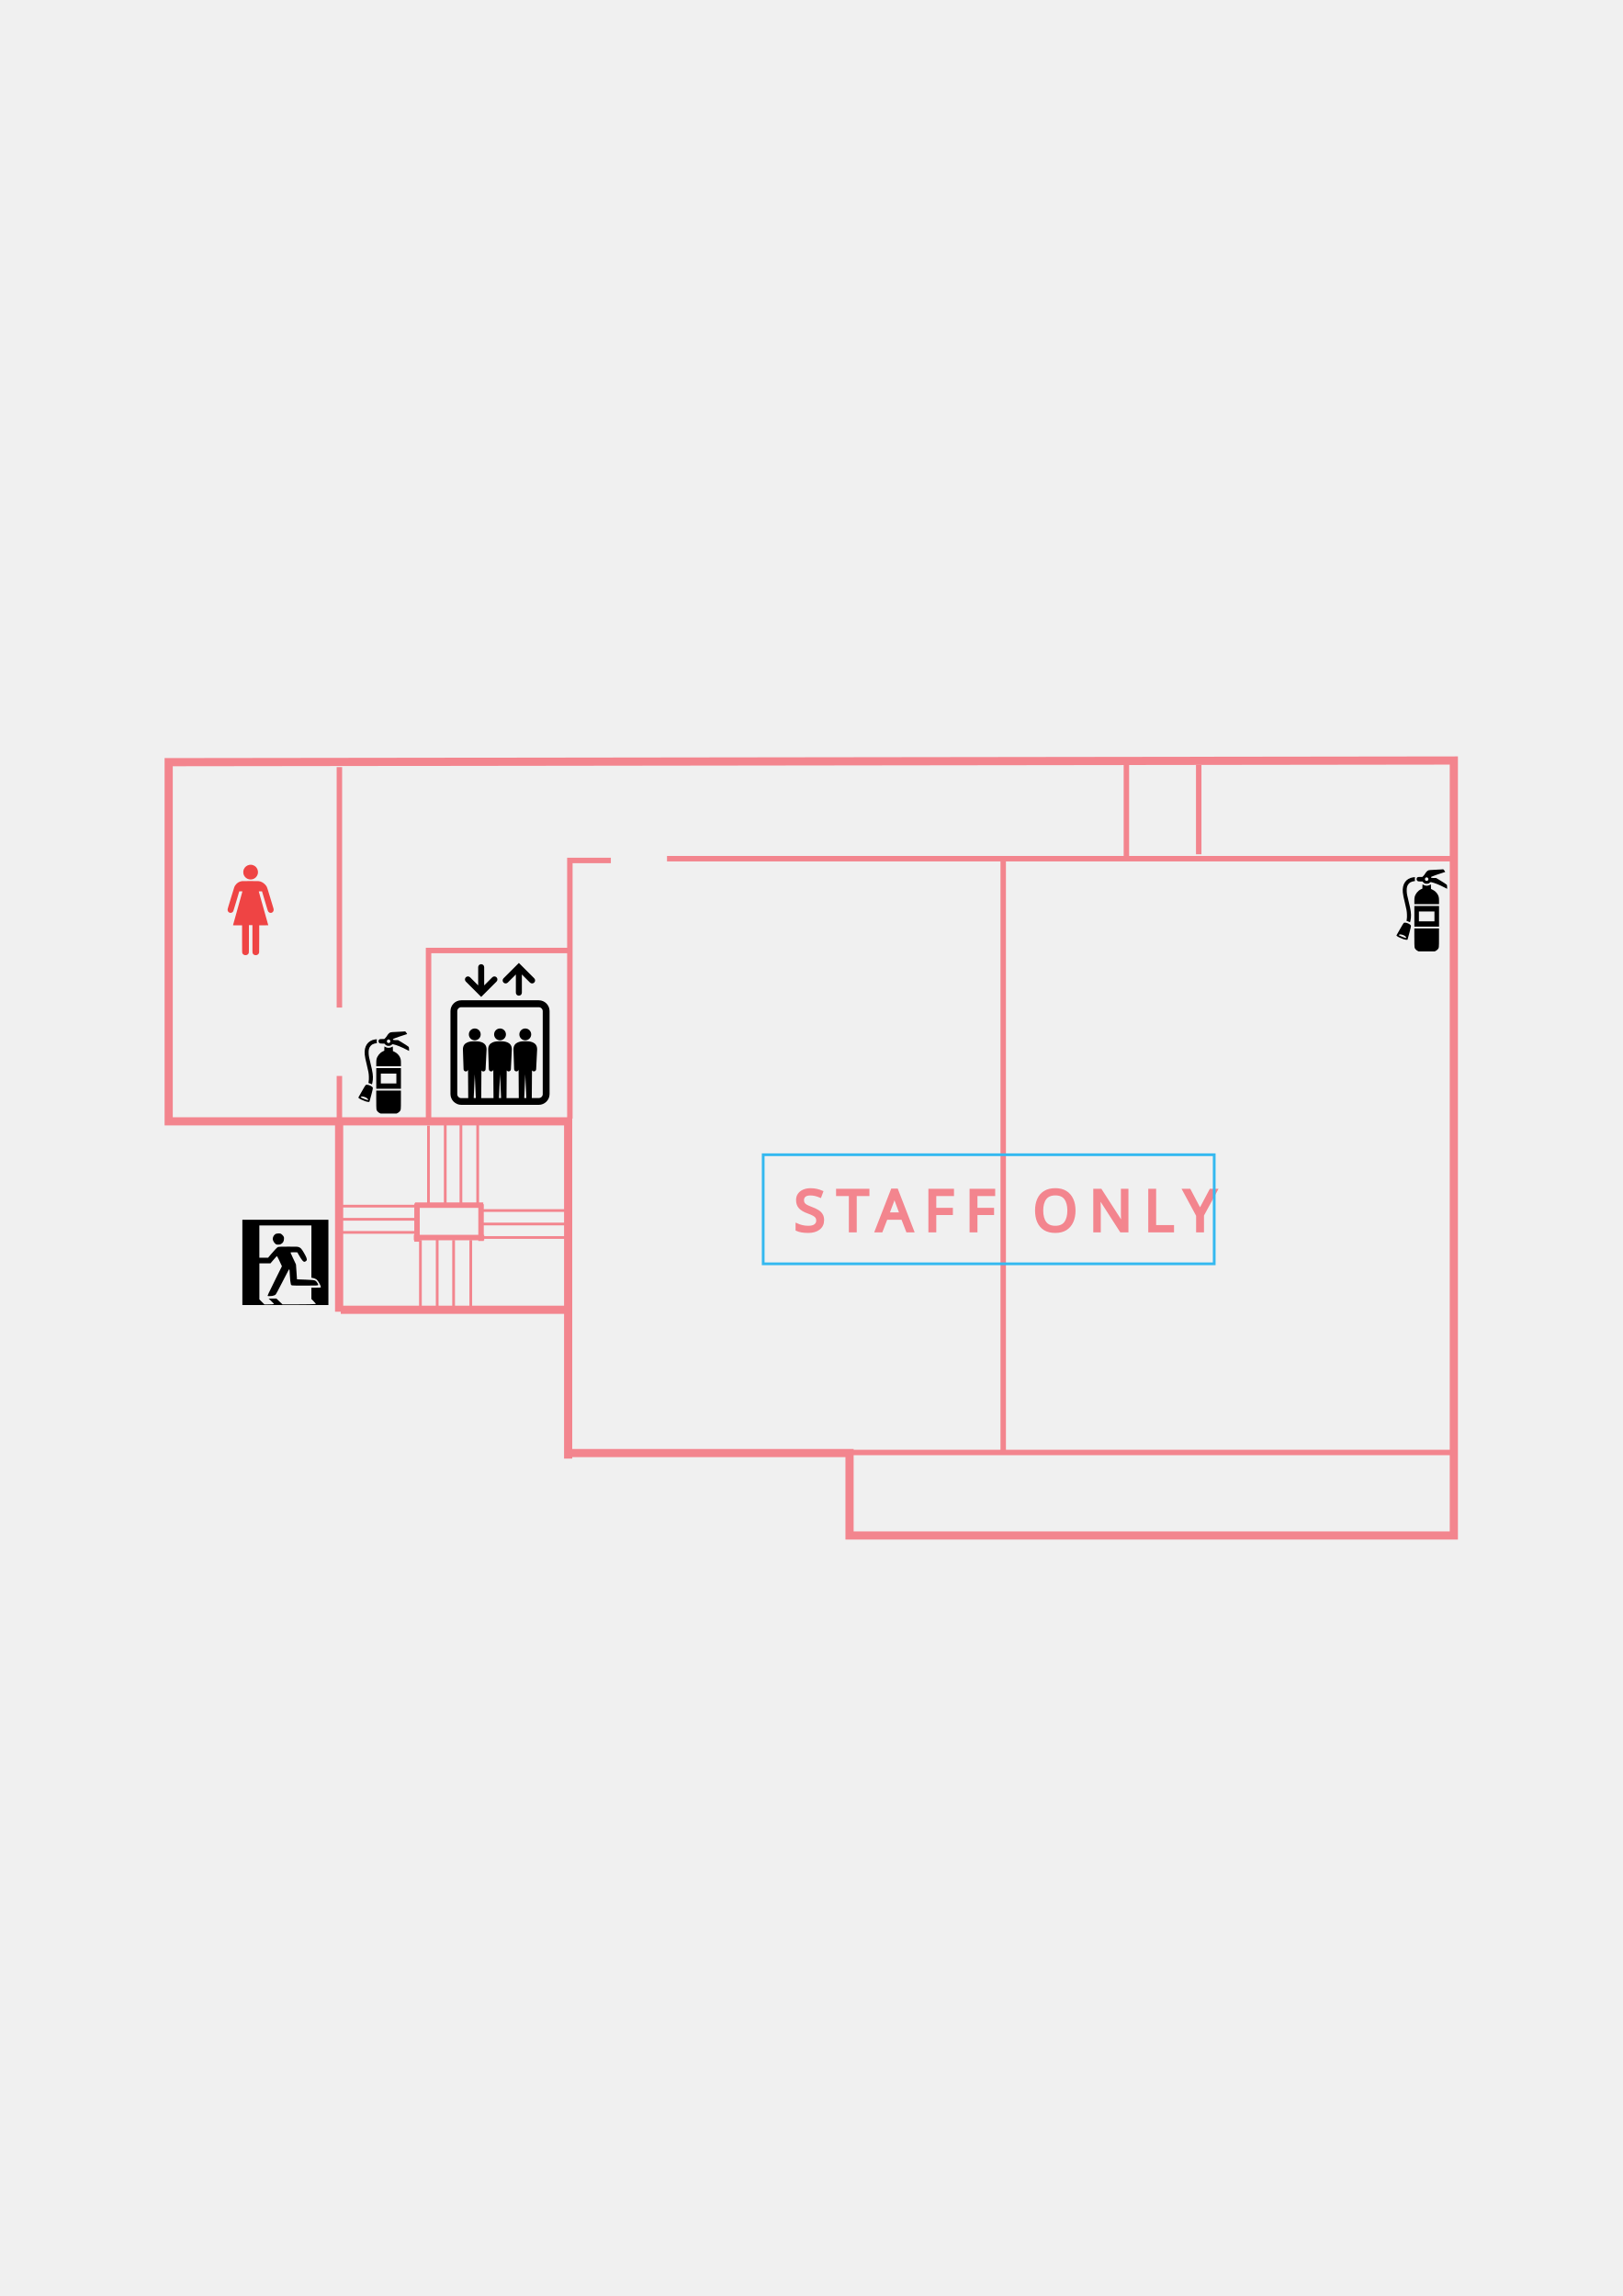
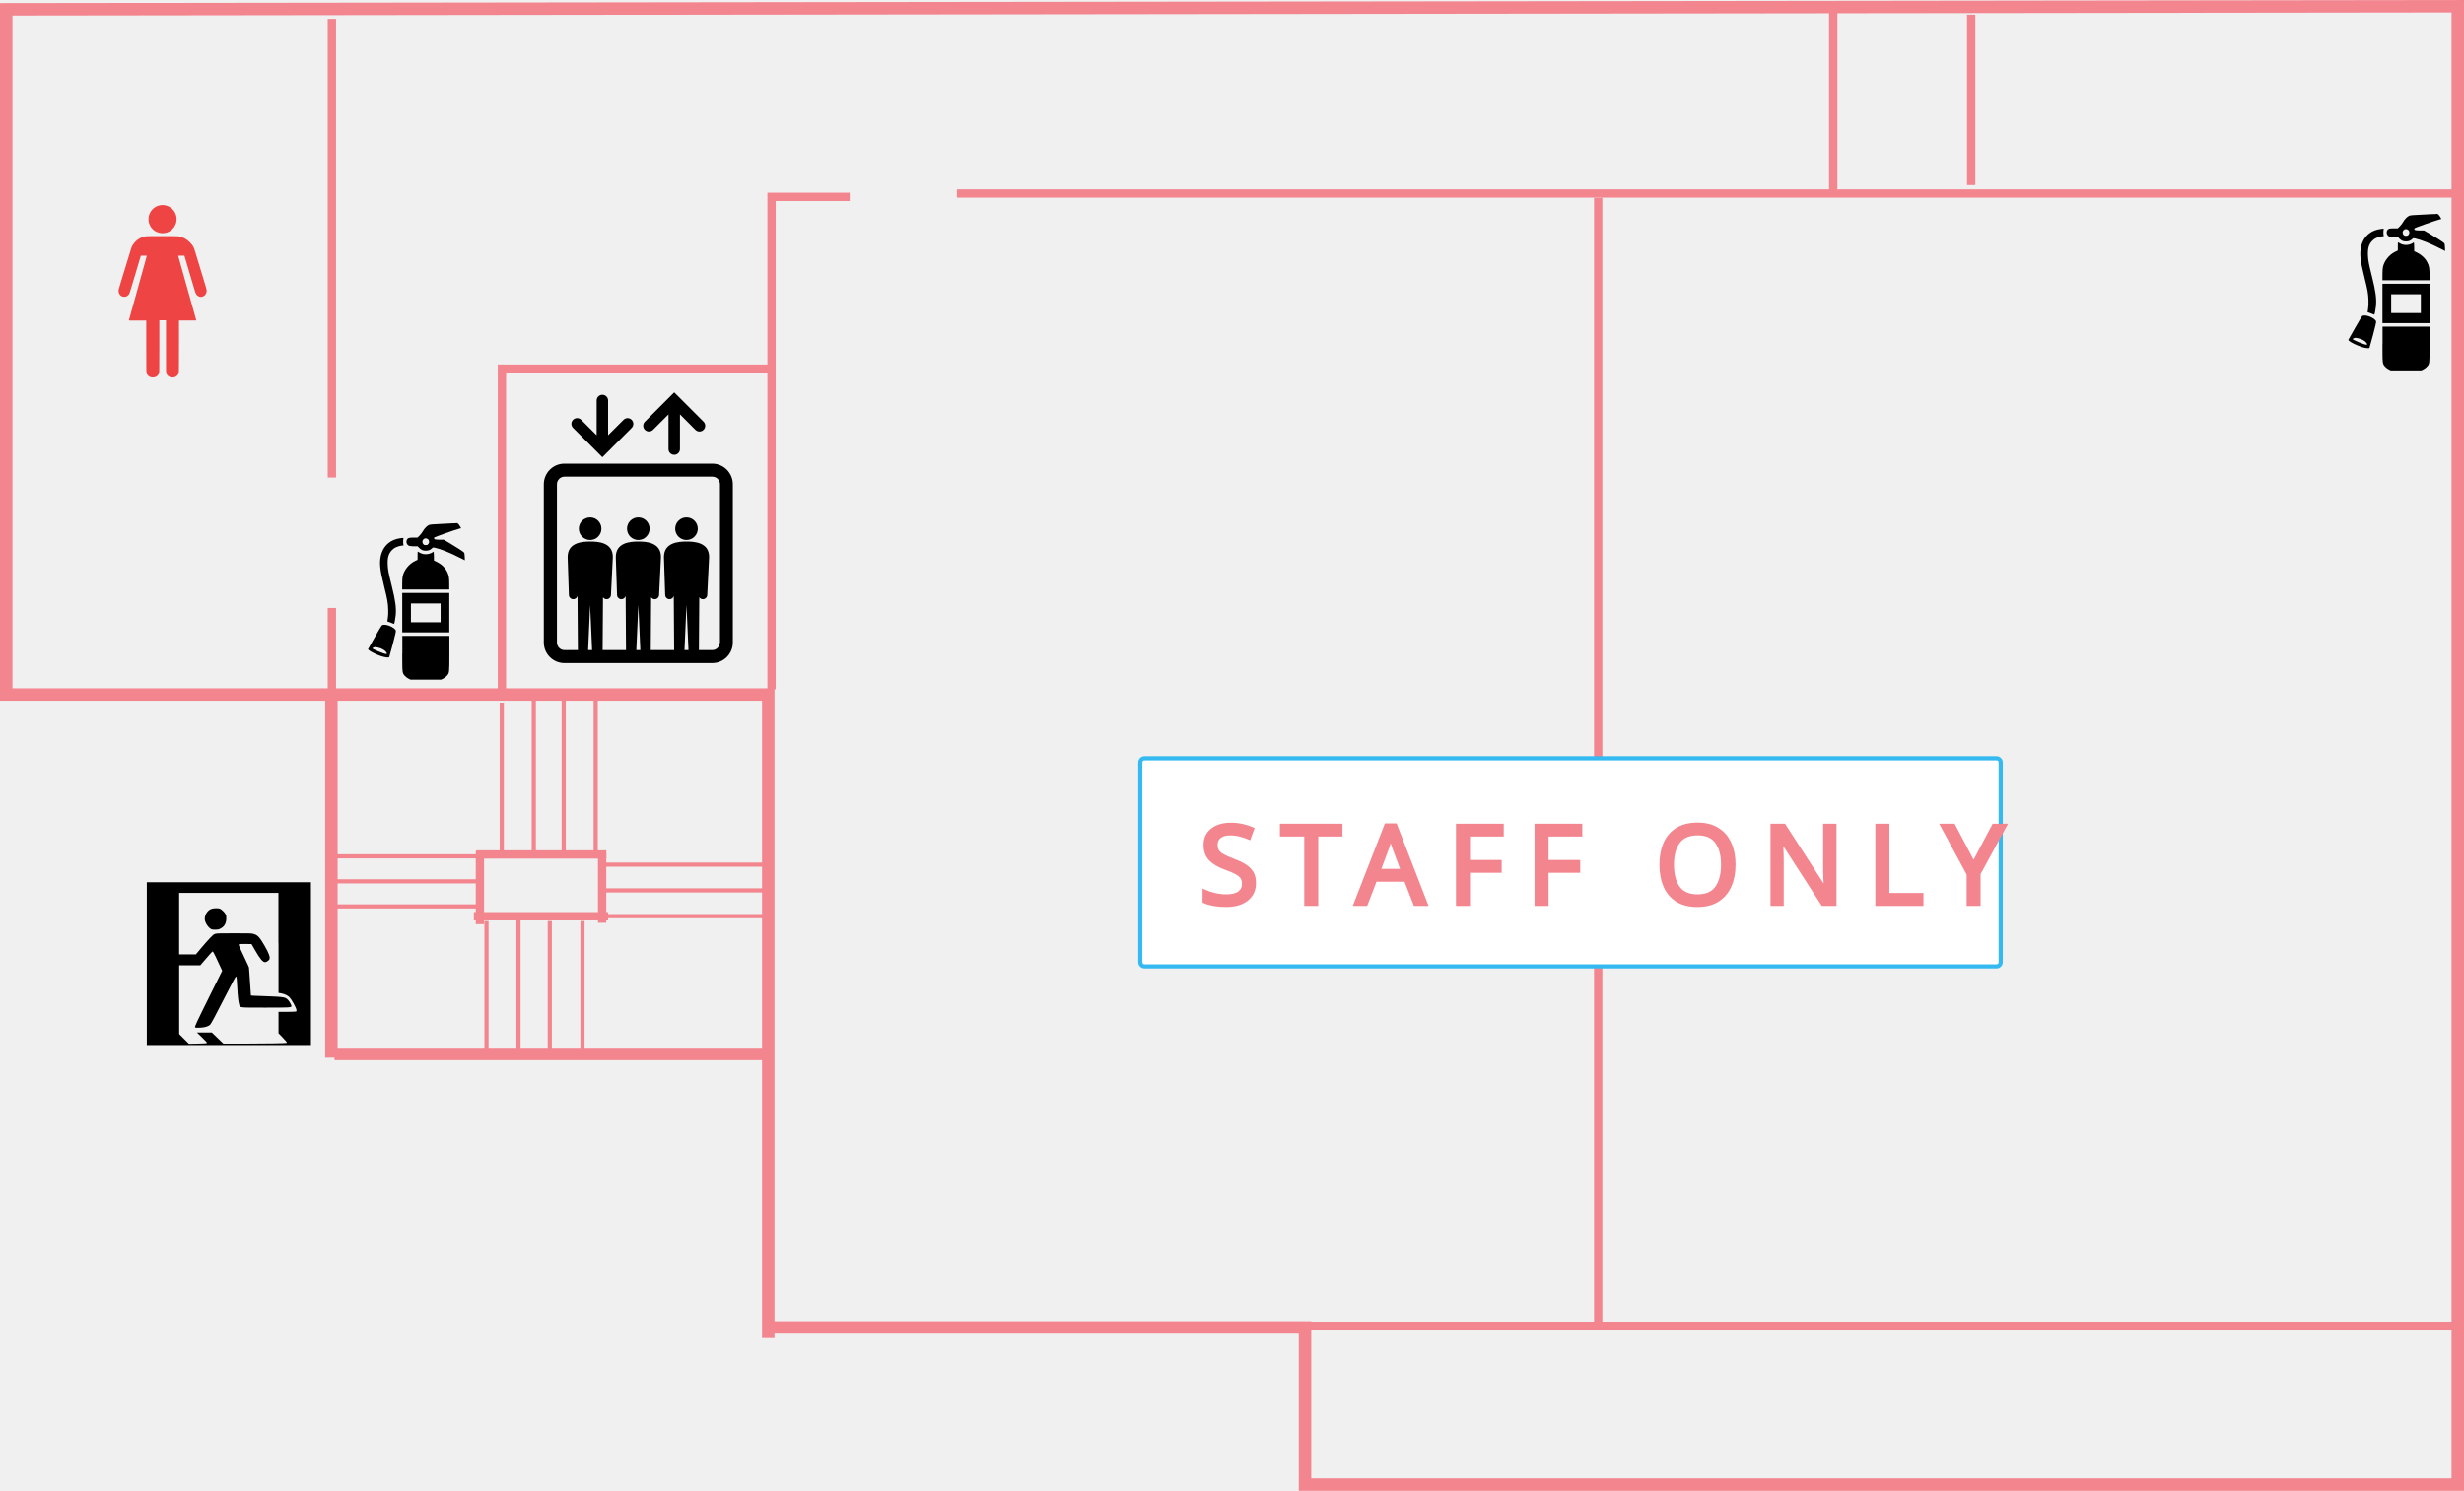
- <svg xmlns="http://www.w3.org/2000/svg" id="_トレース" data-name="トレース" viewBox="0 0 595 842">
+ <svg xmlns="http://www.w3.org/2000/svg" id="_レイヤー_1" data-name="レイヤー 1" viewBox="0 0 593.2 358.96">
  <defs>
    <style>
      .cls-1 {
-         fill: #f3858e;
-         font-family: BIZ-UDGothic, 'BIZ UDGothic';
-         font-size: 21px;
-         letter-spacing: .2em;
+         fill: #fff;
+         stroke: #34b9f0;
      }

      .cls-1, .cls-2, .cls-3, .cls-4, .cls-5 {
        stroke-miterlimit: 10;
      }

-       .cls-1, .cls-3, .cls-4, .cls-5 {
-         stroke: #f3858e;
-       }
- 
-       .cls-2 {
-         stroke: #34b9f0;
-       }
- 
-       .cls-2, .cls-3, .cls-4, .cls-5 {
-         fill: none;
-       }
- 
      .cls-6 {
        fill: #ef4444;
      }

-       .cls-4 {
+       .cls-2, .cls-3, .cls-4 {
+         fill: none;
+       }
+ 
+       .cls-2, .cls-3, .cls-4, .cls-5 {
+         stroke: #f3858e;
+       }
+ 
+       .cls-3 {
        stroke-width: 3px;
      }

+       .cls-4 {
+         stroke-width: 2px;
+       }
+ 
      .cls-5 {
-         stroke-width: 2px;
+         fill: #f3858e;
+         font-family: BIZ-UDGothic, 'BIZ UDGothic';
+         font-size: 26.3px;
+         letter-spacing: .2em;
      }
    </style>
  </defs>
  <g>
    <g>
-       <line class="cls-3" x1="157.11" y1="412.78" x2="157.11" y2="441.52" />
-       <line class="cls-3" x1="163.26" y1="411.57" x2="163.26" y2="441.65" />
-       <line class="cls-3" x1="169.01" y1="412.11" x2="169.01" y2="441.92" />
-       <line class="cls-3" x1="175.16" y1="411.97" x2="175.16" y2="442.06" />
-       <line class="cls-3" x1="176.89" y1="443.93" x2="209.12" y2="443.93" />
-       <line class="cls-3" x1="177.16" y1="448.87" x2="208.85" y2="448.87" />
-       <line class="cls-3" x1="177.03" y1="453.82" x2="208.98" y2="453.82" />
-       <line class="cls-3" x1="172.62" y1="454.76" x2="172.62" y2="480.16" />
-       <line class="cls-3" x1="166.33" y1="454.76" x2="166.33" y2="480.03" />
-       <line class="cls-3" x1="160.31" y1="454.62" x2="160.31" y2="479.49" />
-       <line class="cls-3" x1="154.16" y1="454.76" x2="154.16" y2="479.36" />
-       <line class="cls-3" x1="152.56" y1="451.95" x2="125.29" y2="451.95" />
-       <line class="cls-3" x1="125.02" y1="447.14" x2="153.5" y2="447.14" />
-       <line class="cls-3" x1="125.29" y1="442.32" x2="153.23" y2="442.32" />
+       <line class="cls-2" x1="120.8" y1="169.18" x2="120.8" y2="205.18" />
+       <line class="cls-2" x1="128.51" y1="167.67" x2="128.51" y2="205.35" />
+       <line class="cls-2" x1="135.71" y1="168.34" x2="135.71" y2="205.68" />
+       <line class="cls-2" x1="143.41" y1="168.17" x2="143.41" y2="205.85" />
+       <line class="cls-2" x1="145.59" y1="208.19" x2="185.94" y2="208.19" />
+       <line class="cls-2" x1="145.92" y1="214.39" x2="185.61" y2="214.39" />
+       <line class="cls-2" x1="145.75" y1="220.59" x2="185.77" y2="220.59" />
+       <line class="cls-2" x1="140.23" y1="221.76" x2="140.23" y2="253.57" />
+       <line class="cls-2" x1="132.36" y1="221.76" x2="132.36" y2="253.41" />
+       <line class="cls-2" x1="124.82" y1="221.59" x2="124.82" y2="252.74" />
+       <line class="cls-2" x1="117.12" y1="221.76" x2="117.12" y2="252.57" />
+       <line class="cls-2" x1="115.11" y1="218.24" x2="80.95" y2="218.24" />
+       <line class="cls-2" x1="80.62" y1="212.21" x2="116.28" y2="212.21" />
+       <line class="cls-2" x1="80.95" y1="206.19" x2="115.95" y2="206.19" />
    </g>
    <g>
-       <polyline class="cls-4" points="208.33 534.91 208.33 411.22 61.85 411.22 61.85 279.5 533.09 278.9 533.09 563.1 311.51 563.1 311.51 532.87 208.33 532.87" />
-       <line class="cls-4" x1="124.35" y1="411.82" x2="124.35" y2="481.04" />
-       <line class="cls-4" x1="124.95" y1="480.33" x2="207.85" y2="480.33" />
+       <polyline class="cls-3" points="184.96 322.15 184.96 167.23 1.5 167.23 1.5 2.25 591.7 1.5 591.7 357.46 314.18 357.46 314.18 319.59 184.96 319.59" />
+       <line class="cls-3" x1="79.78" y1="167.98" x2="79.78" y2="254.68" />
+       <line class="cls-3" x1="80.53" y1="253.78" x2="184.36" y2="253.78" />
    </g>
    <g>
-       <line class="cls-5" x1="152.91" y1="441.33" x2="152.91" y2="455.37" />
-       <line class="cls-5" x1="151.74" y1="453.84" x2="177.56" y2="453.84" />
-       <line class="cls-5" x1="176.39" y1="455.1" x2="176.39" y2="441.6" />
-       <line class="cls-5" x1="152.19" y1="441.96" x2="177.2" y2="441.96" />
-       <polyline class="cls-5" points="157.14 410.2 157.14 348.57 208.6 348.57" />
-       <polyline class="cls-5" points="208.96 410.2 208.96 315.55 223.99 315.55" />
-       <line class="cls-5" x1="413.03" y1="280.01" x2="413.03" y2="314.56" />
-       <line class="cls-5" x1="367.86" y1="315.73" x2="367.86" y2="532.93" />
-       <line class="cls-5" x1="311.99" y1="532.66" x2="533.15" y2="532.66" />
-       <line class="cls-5" x1="124.45" y1="281.32" x2="124.45" y2="369.5" />
-       <line class="cls-5" x1="124.45" y1="394.58" x2="124.45" y2="410.76" />
-       <line class="cls-5" x1="244.58" y1="314.9" x2="532.58" y2="314.9" />
-       <line class="cls-5" x1="439.55" y1="280.51" x2="439.55" y2="313.28" />
+       <line class="cls-4" x1="115.54" y1="204.95" x2="115.54" y2="222.53" />
+       <line class="cls-4" x1="114.08" y1="220.61" x2="146.42" y2="220.61" />
+       <line class="cls-4" x1="144.96" y1="222.19" x2="144.96" y2="205.29" />
+       <line class="cls-4" x1="114.64" y1="205.74" x2="145.97" y2="205.74" />
+       <polyline class="cls-4" points="120.84 165.96 120.84 88.76 185.3 88.76" />
+       <polyline class="cls-4" points="185.75 165.96 185.75 47.4 204.57 47.4" />
+       <line class="cls-4" x1="441.34" y1="2.89" x2="441.34" y2="46.17" />
+       <line class="cls-4" x1="384.76" y1="47.63" x2="384.76" y2="319.67" />
+       <line class="cls-4" x1="314.78" y1="319.33" x2="591.78" y2="319.33" />
+       <line class="cls-4" x1="79.9" y1="4.54" x2="79.9" y2="114.98" />
+       <line class="cls-4" x1="79.9" y1="146.39" x2="79.9" y2="166.66" />
+       <line class="cls-4" x1="230.37" y1="46.59" x2="591.07" y2="46.59" />
+       <line class="cls-4" x1="474.55" y1="3.53" x2="474.55" y2="44.56" />
    </g>
  </g>
  <g>
-     <text class="cls-1" transform="translate(291.14 451.45)">
+     <rect class="cls-1" x="274.53" y="182.58" width="207.13" height="50.1" rx="1" ry="1" />
+     <text class="cls-5" transform="translate(288.67 217.62)">
      <tspan x="0" y="0">STAFF ONLY</tspan>
    </text>
-     <rect class="cls-2" x="279.85" y="423.47" width="165.38" height="40" />
  </g>
  <g>
-     <path class="cls-6" d="M91.46,317.16c-.93.17-1.68.76-2.05,1.62-.16.37-.22.71-.2,1.14,0,.24.03.41.06.56.21.79.71,1.42,1.43,1.77,1.35.66,2.96.12,3.62-1.23.16-.33.24-.59.27-.94.09-.99-.37-1.96-1.19-2.5-.58-.38-1.29-.54-1.94-.42Z" />
-     <path class="cls-6" d="M88.61,323.15c-.98.15-1.8.7-2.39,1.59-.28.42-.2.2-1.27,3.71-.42,1.38-.88,2.88-1.2,3.96-.14.45-.26.89-.28.98-.11.6.21,1.16.75,1.33.42.13.84.01,1.13-.31.22-.24.19-.16.98-2.81.17-.59.43-1.43.56-1.87.13-.44.38-1.27.54-1.83l.31-1.03h.57c.47,0,.57,0,.57.04,0,.02-.08.33-.18.69-.18.65-.72,2.6-2.14,7.68-1.08,3.87-1.1,3.96-1.12,4.01-.01.04.08.05,1.66.05h1.67v4.93c0,5.37,0,5.09.15,5.39.13.27.4.49.72.58.2.07.63.06.83-.02.38-.14.63-.39.76-.78.04-.13.05-.37.05-5.15v-5.01h1.28v5.02c0,5.01,0,5.02.05,5.18.16.49.55.77,1.1.81.66.04,1.21-.38,1.31-1,.02-.11.03-1.81.03-5.06v-4.89h1.66c1.08,0,1.66,0,1.66-.03,0-.01-.19-.69-.42-1.51-.23-.82-.52-1.85-.65-2.3-.13-.45-.42-1.49-.65-2.31-.71-2.54-.88-3.13-1.06-3.78-.1-.35-.3-1.05-.44-1.56-.15-.51-.26-.94-.26-.95,0-.02.23-.03.6-.03h.59l.05.19c.03.1.08.26.1.34.03.09.14.48.26.87.12.39.31,1.04.43,1.45.12.41.3,1.01.4,1.34.38,1.27.55,1.85.69,2.31.08.26.17.54.2.62.22.56.7.87,1.22.78.59-.11.97-.63.92-1.27-.02-.19-.04-.27-.62-2.18-.52-1.7-1.35-4.44-1.57-5.17-.11-.37-.24-.75-.31-.89-.15-.32-.44-.69-.79-1.03-.64-.61-1.37-.98-2.16-1.09-.36-.05-5.95-.05-6.28,0Z" />
+     <path class="cls-6" d="M38.58,49.42c-1.17.21-2.11.96-2.56,2.03-.2.47-.28.89-.26,1.43,0,.3.04.52.08.7.26.99.89,1.78,1.79,2.22,1.69.83,3.71.15,4.53-1.54.2-.42.3-.73.34-1.18.11-1.24-.46-2.45-1.49-3.13-.73-.48-1.62-.68-2.43-.53Z" />
+     <path class="cls-6" d="M35.02,56.92c-1.23.19-2.26.88-3,1.99-.35.52-.26.26-1.59,4.65-.53,1.73-1.1,3.61-1.51,4.96-.17.56-.33,1.11-.35,1.23-.13.75.26,1.45.93,1.66.52.16,1.05.02,1.42-.39.27-.31.23-.19,1.22-3.53.22-.73.53-1.79.7-2.34.16-.56.47-1.59.68-2.3l.39-1.29h.71c.59,0,.71,0,.71.05,0,.03-.1.42-.23.87-.23.81-.91,3.26-2.67,9.62-1.35,4.85-1.38,4.96-1.4,5.02-.02.06.1.06,2.08.06h2.1v6.17c0,6.73,0,6.38.18,6.75.17.33.51.61.9.73.26.08.8.07,1.05-.02.48-.17.79-.49.95-.98.06-.17.06-.47.07-6.45v-6.27h1.6v6.28c0,6.27,0,6.28.07,6.49.2.61.69.97,1.38,1.02.82.06,1.51-.47,1.64-1.26.02-.14.04-2.27.04-6.34v-6.13h2.08c1.35,0,2.08,0,2.08-.03,0-.02-.23-.87-.52-1.89-.29-1.02-.65-2.32-.81-2.88-.16-.56-.52-1.86-.81-2.89-.89-3.18-1.1-3.92-1.33-4.74-.12-.44-.37-1.32-.55-1.96-.18-.64-.33-1.18-.33-1.19,0-.02.29-.03.75-.03h.74l.07.23c.04.13.1.32.13.43.03.11.18.6.32,1.09.15.49.39,1.31.54,1.82.15.51.38,1.27.5,1.68.47,1.59.69,2.32.86,2.9.1.33.21.68.25.78.27.7.88,1.09,1.52.97.74-.13,1.21-.79,1.16-1.59-.02-.24-.05-.34-.77-2.73-.65-2.13-1.69-5.56-1.97-6.48-.14-.47-.31-.94-.39-1.11-.19-.4-.55-.87-.99-1.29-.8-.77-1.71-1.23-2.71-1.37-.45-.06-7.45-.06-7.86,0Z" />
  </g>
  <g>
-     <path d="M147.89,378.29c-.24.03-1.34.09-2.45.13-1.46.06-2.09.11-2.3.19-.38.13-.92.69-1.21,1.22-.11.22-.4.58-.62.81l-.41.4h-.76c-.86,0-1.1.07-1.27.4-.23.44-.01,1.03.44,1.19.13.05.55.08.93.08h.7s.27.29.27.29c.4.41.72.55,1.28.55.52,0,.84-.12,1.19-.45.2-.19.21-.19.58-.11,1.05.21,2.9.95,4.69,1.88.57.29,1.04.53,1.05.53,0,0,0-.31-.02-.69-.02-.51-.05-.72-.14-.81-.15-.17-1.56-1.09-2.83-1.84l-1.05-.62h-.88q-.88,0-.96-.17c-.05-.11-.05-.19-.01-.23.14-.14,3.83-1.45,4.91-1.74l.27-.07-.17-.32c-.25-.44-.5-.68-.66-.67-.08,0-.34.03-.58.05ZM142.72,381.25c.42.15.56.7.25,1.05-.13.15-.21.19-.48.19s-.34-.03-.48-.19c-.29-.34-.17-.88.24-1.05.22-.09.21-.09.46,0Z" />
-     <path d="M137.53,381.18c-2.64.39-4.1,2.51-3.79,5.56.09.92.28,1.84.8,3.95.55,2.2.68,2.94.72,4.16.03.79,0,1.19-.07,1.67-.06.35-.1.64-.09.64.01,0,.19.07.39.13s.48.17.62.25c.15.07.27.12.28.11.07-.07.24-.95.31-1.62.15-1.43-.04-2.84-.77-5.77-.6-2.39-.72-3.02-.76-3.96-.06-1.34.15-2.12.76-2.78.18-.19.44-.41.6-.5.36-.21,1.12-.44,1.45-.44.25,0,.26-.01.21-.15-.07-.19-.06-.97,0-1.17.06-.17.03-.17-.66-.07Z" />
-     <path d="M140.92,384.51v.8l-.58.28c-1.09.54-2,1.68-2.27,2.83-.07.29-.1.78-.1,1.51v1.09h9.05v-1.09c0-1.21-.07-1.62-.4-2.29-.4-.8-1.08-1.47-1.99-1.92l-.56-.27v-.71c0-.39-.02-.78-.04-.86-.04-.14-.05-.14-.15-.05-.2.18-.72.38-1.13.42-.51.05-1.07-.07-1.45-.31-.17-.11-.33-.2-.34-.2-.02,0-.03.36-.03.79Z" />
-     <path d="M137.97,395.48v3.79h9.05v-7.57h-9.05v3.79ZM145.34,395.52v1.81h-5.7v-3.62h5.7v1.81Z" />
-     <path d="M134.11,397.88c-.09.04-.64.94-1.43,2.35l-1.29,2.28.19.2c.23.24,1.46.84,2.3,1.13.35.11.84.23,1.09.25.43.03.46.02.52-.13.04-.09.35-1.21.68-2.49.42-1.61.6-2.38.56-2.51-.16-.65-1.97-1.39-2.62-1.08ZM133.28,402.18c.7.15,1.37.52,1.62.9.15.23.15.35,0,.35-.41,0-2.71-.95-2.67-1.1.02-.07.4-.23.55-.23.04,0,.27.04.51.09Z" />
-     <path d="M137.97,403.31c0,3.82,0,3.75.51,4.33.17.19.46.42.68.52l.38.19h5.9l.38-.19c.22-.11.51-.33.68-.52.52-.58.51-.51.51-4.33v-3.37h-9.05v3.37Z" />
+     <path d="M109.26,125.99c-.3.03-1.68.11-3.06.16-1.83.08-2.62.14-2.88.24-.47.17-1.16.86-1.52,1.53-.14.28-.5.73-.77,1.02l-.51.5h-.96c-1.08,0-1.38.09-1.59.5-.29.55-.02,1.29.55,1.49.16.06.69.1,1.17.1h.87s.34.37.34.37c.5.51.9.69,1.6.69.65,0,1.05-.15,1.49-.56.25-.24.27-.24.73-.14,1.31.26,3.63,1.19,5.88,2.35.71.36,1.3.66,1.31.66,0,0,0-.39-.03-.86-.03-.64-.07-.9-.18-1.02-.18-.22-1.95-1.36-3.54-2.3l-1.32-.77h-1.1q-1.1,0-1.2-.21c-.06-.13-.07-.24-.02-.29.18-.18,4.79-1.81,6.15-2.18l.34-.09-.22-.39c-.31-.55-.62-.86-.82-.84-.1,0-.42.03-.72.07ZM102.78,129.69c.53.18.7.87.32,1.31-.17.19-.27.24-.6.24s-.43-.04-.6-.24c-.37-.43-.21-1.11.3-1.31.28-.11.27-.11.57,0Z" />
+     <path d="M96.29,129.61c-3.31.49-5.13,3.15-4.74,6.96.11,1.15.35,2.31,1.01,4.95.69,2.75.85,3.68.9,5.2.03.99,0,1.49-.09,2.09-.08.44-.13.8-.12.81.02,0,.24.08.49.17s.6.22.78.31c.18.09.34.15.35.13.09-.09.3-1.18.39-2.03.18-1.79-.05-3.56-.97-7.23-.75-3-.9-3.79-.95-4.96-.08-1.68.19-2.66.95-3.48.23-.24.55-.51.75-.62.44-.26,1.4-.55,1.82-.55.31,0,.33-.02.26-.19-.08-.24-.08-1.22,0-1.47.08-.21.03-.22-.83-.09Z" />
+     <path d="M100.53,133.78v1l-.72.35c-1.36.68-2.5,2.1-2.85,3.54-.08.36-.13.98-.13,1.9v1.37h11.33v-1.37c0-1.51-.09-2.03-.5-2.87-.5-1.01-1.35-1.84-2.49-2.41l-.7-.34v-.89c0-.49-.03-.97-.05-1.08-.05-.18-.07-.18-.19-.07-.25.23-.91.47-1.41.52-.64.07-1.33-.08-1.82-.39-.22-.14-.41-.25-.43-.25-.03,0-.04.44-.04.99Z" />
+     <path d="M96.84,147.52v4.74h11.33v-9.49h-11.33v4.74ZM106.07,147.56v2.27h-7.14v-4.53h7.14v2.27Z" />
+     <path d="M92,150.52c-.11.05-.8,1.18-1.79,2.95l-1.61,2.85.24.25c.29.3,1.83,1.06,2.88,1.41.44.14,1.05.29,1.36.31.54.03.57.03.65-.16.05-.11.44-1.51.86-3.12.53-2.01.75-2.98.71-3.14-.2-.81-2.47-1.75-3.28-1.35ZM90.97,155.91c.87.18,1.71.65,2.02,1.12.19.29.19.44,0,.44-.51,0-3.4-1.19-3.34-1.38.03-.08.5-.29.69-.29.05,0,.34.05.64.11Z" />
+     <path d="M96.84,157.33c0,4.79,0,4.7.64,5.42.22.24.58.52.86.65l.48.24h7.39l.48-.24c.28-.13.64-.41.86-.65.65-.72.64-.64.64-5.42v-4.22h-11.33v4.22Z" />
  </g>
  <g>
-     <path d="M528.54,318.84c-.24.03-1.34.09-2.45.13-1.46.06-2.09.11-2.3.19-.38.13-.92.69-1.21,1.22-.11.22-.4.58-.62.81l-.41.4h-.76c-.86,0-1.1.07-1.27.4-.23.44-.01,1.03.44,1.19.13.05.55.08.93.08h.7s.27.29.27.29c.4.41.72.55,1.28.55.52,0,.84-.12,1.19-.45.2-.19.21-.19.58-.11,1.05.21,2.9.95,4.69,1.88.57.29,1.04.53,1.05.53,0,0,0-.31-.02-.69-.02-.51-.05-.72-.14-.81-.15-.17-1.56-1.09-2.83-1.84l-1.05-.62h-.88q-.88,0-.96-.17c-.05-.11-.05-.19-.01-.23.14-.14,3.83-1.45,4.91-1.74l.27-.07-.17-.32c-.25-.44-.5-.68-.66-.67-.08,0-.34.03-.58.05ZM523.36,321.8c.42.15.56.7.25,1.05-.13.15-.21.19-.48.19s-.34-.03-.48-.19c-.29-.34-.17-.88.24-1.05.22-.09.21-.09.46,0Z" />
-     <path d="M518.18,321.73c-2.64.39-4.1,2.51-3.79,5.56.09.92.28,1.84.8,3.95.55,2.2.68,2.94.72,4.16.03.79,0,1.19-.07,1.67-.06.35-.1.64-.09.64.01,0,.19.07.39.13s.48.17.62.25c.15.07.27.12.28.11.07-.07.24-.95.31-1.62.15-1.43-.04-2.84-.77-5.77-.6-2.39-.72-3.02-.76-3.96-.06-1.34.15-2.12.76-2.78.18-.19.44-.41.6-.5.36-.21,1.12-.44,1.45-.44.25,0,.26-.01.21-.15-.07-.19-.06-.97,0-1.17.06-.17.03-.17-.66-.07Z" />
-     <path d="M521.57,325.06v.8l-.58.28c-1.09.54-2,1.68-2.27,2.83-.07.29-.1.78-.1,1.51v1.09h9.05v-1.09c0-1.21-.07-1.62-.4-2.29-.4-.8-1.08-1.47-1.99-1.92l-.56-.27v-.71c0-.39-.02-.78-.04-.86-.04-.14-.05-.14-.15-.05-.2.18-.72.38-1.13.42-.51.05-1.07-.07-1.45-.31-.17-.11-.33-.2-.34-.2-.02,0-.03.36-.03.79Z" />
-     <path d="M518.62,336.03v3.79h9.05v-7.57h-9.05v3.79ZM525.99,336.07v1.81h-5.7v-3.62h5.7v1.81Z" />
-     <path d="M514.76,338.43c-.09.04-.64.94-1.43,2.35l-1.29,2.28.19.2c.23.24,1.46.84,2.3,1.13.35.11.84.23,1.09.25.43.03.46.02.52-.13.04-.09.35-1.21.68-2.49.42-1.61.6-2.38.56-2.51-.16-.65-1.97-1.39-2.62-1.08ZM513.93,342.73c.7.15,1.37.52,1.62.9.15.23.15.35,0,.35-.41,0-2.71-.95-2.67-1.1.02-.07.4-.23.55-.23.04,0,.27.04.51.09Z" />
-     <path d="M518.62,343.86c0,3.82,0,3.75.51,4.33.17.19.46.42.68.52l.38.19h5.9l.38-.19c.22-.11.51-.33.68-.52.52-.58.51-.51.51-4.33v-3.37h-9.05v3.37Z" />
+     <path d="M586,51.53c-.3.03-1.68.11-3.06.16-1.83.08-2.62.14-2.88.24-.47.17-1.16.86-1.52,1.53-.14.28-.5.73-.77,1.02l-.51.5h-.96c-1.08,0-1.38.09-1.59.5-.29.55-.02,1.29.55,1.49.16.06.69.1,1.17.1h.87s.34.37.34.37c.5.51.9.69,1.6.69.65,0,1.05-.15,1.49-.56.25-.24.27-.24.73-.14,1.31.26,3.63,1.19,5.88,2.35.71.36,1.3.66,1.31.66,0,0,0-.39-.03-.86-.03-.64-.07-.9-.18-1.02-.18-.22-1.95-1.36-3.54-2.3l-1.32-.77h-1.1q-1.1,0-1.2-.21c-.06-.13-.07-.24-.02-.29.18-.18,4.79-1.81,6.15-2.18l.34-.09-.22-.39c-.31-.55-.62-.86-.82-.84-.1,0-.42.03-.72.07ZM579.52,55.23c.53.18.7.87.32,1.31-.17.19-.27.24-.6.24s-.43-.04-.6-.24c-.37-.43-.21-1.11.3-1.31.28-.11.27-.11.57,0Z" />
+     <path d="M573.03,55.15c-3.31.49-5.13,3.15-4.74,6.96.11,1.15.35,2.31,1.01,4.95.69,2.75.85,3.68.9,5.2.03.99,0,1.49-.09,2.09-.08.44-.13.8-.12.81.02,0,.24.08.49.17s.6.22.78.31c.18.09.34.15.35.13.09-.09.3-1.18.39-2.03.18-1.79-.05-3.56-.97-7.23-.75-3-.9-3.79-.95-4.96-.08-1.68.19-2.66.95-3.48.23-.24.55-.51.75-.62.44-.26,1.4-.55,1.82-.55.31,0,.33-.02.26-.19-.08-.24-.08-1.22,0-1.47.08-.21.03-.22-.83-.09Z" />
+     <path d="M577.27,59.32v1l-.72.35c-1.36.68-2.5,2.1-2.85,3.54-.08.36-.13.98-.13,1.9v1.37h11.33v-1.37c0-1.51-.09-2.03-.5-2.87-.5-1.01-1.35-1.84-2.49-2.41l-.7-.34v-.89c0-.49-.03-.97-.05-1.08-.05-.18-.07-.18-.19-.07-.25.23-.91.47-1.41.52-.64.07-1.33-.08-1.82-.39-.22-.14-.41-.25-.43-.25-.03,0-.04.44-.04.99Z" />
+     <path d="M573.57,73.07v4.74h11.33v-9.49h-11.33v4.74ZM582.81,73.11v2.27h-7.14v-4.53h7.14v2.27Z" />
+     <path d="M568.74,76.06c-.11.05-.8,1.18-1.79,2.95l-1.61,2.85.24.25c.29.3,1.83,1.06,2.88,1.41.44.14,1.05.29,1.36.31.54.03.57.03.65-.16.05-.11.44-1.51.86-3.12.53-2.01.75-2.98.71-3.14-.2-.81-2.47-1.75-3.28-1.35ZM567.71,81.45c.87.18,1.71.65,2.02,1.12.19.29.19.44,0,.44-.51,0-3.4-1.19-3.34-1.38.03-.08.5-.29.69-.29.05,0,.34.05.64.11Z" />
+     <path d="M573.57,82.87c0,4.79,0,4.7.64,5.42.22.24.58.52.86.65l.48.24h7.39l.48-.24c.28-.13.64-.41.86-.65.65-.72.64-.64.64-5.42v-4.22h-11.33v4.22Z" />
  </g>
  <g>
-     <path d="M174.09,377.17c-1.2,0-2.17.97-2.17,2.17s.97,2.17,2.17,2.17,2.17-.97,2.17-2.17-.97-2.17-2.17-2.17Z" />
-     <path d="M183.35,377.17c-1.2,0-2.17.97-2.17,2.17s.97,2.17,2.17,2.17,2.17-.97,2.17-2.17c0-1.2-.97-2.17-2.17-2.17Z" />
-     <path d="M192.61,377.17c-1.2,0-2.17.97-2.17,2.17s.97,2.17,2.17,2.17,2.17-.97,2.17-2.17-.97-2.17-2.17-2.17Z" />
-     <path d="M197.56,366.83h-28.42c-2.18,0-3.96,1.78-3.96,3.96v30.42c0,2.18,1.78,3.96,3.96,3.96h28.42c2.18,0,3.96-1.78,3.96-3.96v-30.42c0-2.18-1.78-3.96-3.96-3.96ZM173.7,402.68l.39-8.7.39,8.7h-.77ZM182.96,402.68l.39-8.7.39,8.7h-.77ZM192.22,402.68l.39-8.7.39,8.7h-.77ZM199.02,401.22c0,.81-.66,1.46-1.46,1.46h-2.56l.07-10.15c.16.23.42.39.73.38.47-.02.83-.42.8-.88l.36-7.22c0-2.84-2.88-2.98-4.34-2.98s-4.34.14-4.34,2.98l.24,7.22c-.02.47.34.86.8.88.41.02.75-.26.84-.64l.07,10.42h-4.5l.07-10.15c.16.23.42.39.73.38.47-.02.83-.42.8-.88l.36-7.22c0-2.84-2.88-2.98-4.34-2.98s-4.34.14-4.34,2.98l.24,7.22c-.02.47.34.86.8.88.41.02.75-.26.84-.64l.07,10.42h-4.5l.07-10.15c.16.23.42.39.73.38.47-.02.82-.42.8-.88l.36-7.22c0-2.84-2.88-2.98-4.34-2.98s-4.34.14-4.34,2.98l.24,7.22c-.02.47.34.86.8.88.41.02.75-.26.84-.64l.07,10.42h-2.56c-.81,0-1.46-.66-1.46-1.46v-30.42c0-.81.66-1.46,1.46-1.46h28.42c.81,0,1.46.66,1.46,1.46v30.42h0Z" />
-     <path d="M186.19,360.33l2.97-2.97v6.68c0,.61.49,1.1,1.1,1.1s1.1-.49,1.1-1.1v-6.68l2.97,2.97c.22.22.5.32.78.32s.57-.11.78-.32c.43-.43.43-1.13,0-1.56l-4.85-4.85-.78-.78-.78.78-4.85,4.85c-.43.43-.43,1.13,0,1.56.43.43,1.13.43,1.56,0Z" />
-     <path d="M175.66,364.81h0s.78.78.78.78l.78-.78s0,0,0,0l4.85-4.85c.43-.43.43-1.13,0-1.56-.43-.43-1.13-.43-1.56,0l-2.97,2.97v-6.68c0-.61-.49-1.1-1.1-1.1s-1.1.49-1.1,1.1v6.68l-2.97-2.97c-.43-.43-1.13-.43-1.56,0-.43.43-.43,1.13,0,1.56l4.85,4.85Z" />
+     <path d="M142.07,124.58c-1.5,0-2.72,1.22-2.72,2.72s1.22,2.72,2.72,2.72,2.72-1.22,2.72-2.72-1.22-2.72-2.72-2.72Z" />
+     <path d="M153.67,124.58c-1.5,0-2.72,1.22-2.72,2.72s1.22,2.72,2.72,2.72,2.72-1.22,2.72-2.72c0-1.5-1.22-2.72-2.72-2.72Z" />
+     <path d="M165.27,124.58c-1.5,0-2.72,1.22-2.72,2.72s1.22,2.72,2.72,2.72,2.72-1.22,2.72-2.72-1.22-2.72-2.72-2.72Z" />
+     <path d="M171.47,111.64h-35.59c-2.73,0-4.96,2.23-4.96,4.96v38.1c0,2.74,2.23,4.96,4.96,4.96h35.59c2.74,0,4.96-2.23,4.96-4.96v-38.1c0-2.73-2.22-4.96-4.96-4.96ZM141.59,156.53l.48-10.89.48,10.89h-.97ZM153.19,156.53l.49-10.89.48,10.89h-.97ZM164.79,156.53l.48-10.89.48,10.89h-.97ZM173.3,154.7c0,1.01-.82,1.83-1.83,1.83h-3.21l.09-12.72c.2.29.53.49.91.47.58-.03,1.03-.52,1.01-1.11l.45-9.05c0-3.56-3.6-3.73-5.44-3.73s-5.44.18-5.44,3.73l.3,9.05c-.03.58.42,1.08,1.01,1.11.51.02.93-.33,1.06-.8l.09,13.05h-5.63l.09-12.72c.2.29.53.49.91.47.58-.03,1.03-.52,1.01-1.11l.45-9.05c0-3.56-3.6-3.73-5.44-3.73s-5.44.17-5.44,3.73l.3,9.05c-.03.58.42,1.08,1.01,1.11.51.02.93-.33,1.06-.8l.09,13.05h-5.63l.09-12.72c.2.29.53.49.91.47.58-.03,1.03-.52,1.01-1.11l.45-9.05c0-3.56-3.6-3.73-5.44-3.73s-5.44.18-5.44,3.73l.3,9.05c-.03.58.42,1.08,1.01,1.11.51.02.94-.33,1.06-.8l.09,13.05h-3.21c-1.01,0-1.83-.82-1.83-1.83v-38.1c0-1.01.82-1.83,1.83-1.83h35.59c1.01,0,1.83.82,1.83,1.83v38.1h0Z" />
+     <path d="M157.22,103.49l3.72-3.72v8.36c0,.76.62,1.38,1.38,1.38s1.38-.62,1.38-1.38v-8.36l3.72,3.72c.27.27.62.41.98.41s.71-.14.98-.41c.54-.54.54-1.41,0-1.95l-6.08-6.08-.98-.98-.98.98-6.08,6.08c-.54.54-.54,1.41,0,1.95.54.54,1.41.54,1.95,0Z" />
+     <path d="M144.04,109.11h0s.98.98.98.98l.98-.98s0,0,0,0l6.07-6.08c.54-.54.54-1.41,0-1.95-.54-.54-1.41-.54-1.95,0l-3.72,3.72v-8.36c0-.76-.62-1.38-1.38-1.38s-1.38.62-1.38,1.38v8.36l-3.72-3.72c-.54-.54-1.41-.54-1.95,0-.54.54-.54,1.41,0,1.95l6.08,6.08Z" />
  </g>
  <g>
-     <path d="M88.87,462.95v15.65h31.55v-31.29h-31.55v15.65ZM114.18,458.98v9.6l.48.08c.56.09,1.29.42,1.58.72.49.49,1.38,2.1,1.4,2.54.01.2,0,.22-.25.27-.14.03-.92.05-1.73.05h-1.48v4.12l.71.73c.73.75.96,1.05.9,1.12-.08.07-3.88.14-8.02.14h-4.18s-1.11-1.06-1.11-1.06l-1.11-1.07h-2.86l1.01.97c.91.88.99.98.88,1.05-.08.05-.72.09-1.78.11l-1.65.03-.93-.93-.93-.93v-13.21h4.06s.84-.99.84-.99c1.17-1.36,1.46-1.67,1.56-1.67.07,0,.84,1.56,1.54,3.14l.26.58-2.27,4.58c-2.75,5.54-3.06,6.23-2.93,6.32.12.08.98.07,1.6-.01.55-.08,1.08-.29,1.3-.53.21-.22,1-1.7,2.73-5.08,1.76-3.45,2.17-4.19,2.26-4.17.1.03.15.47.22,2.12.08,1.63.2,2.72.36,3.29.18.6-.12.57,5.06.57,4.62,0,4.89-.01,4.99-.26.05-.13-.33-.84-.63-1.18-.14-.16-.34-.33-.45-.38-.38-.19-1.19-.28-3.36-.35-1.19-.04-2.44-.08-2.76-.1l-.59-.04-.18-2.7-.19-2.71-.24-.55c-.14-.31-.58-1.26-1-2.13-.42-.86-.75-1.62-.75-1.67,0-.14.31-.17,1.45-.15l1.03.02.62,1.08c1.03,1.79,1.53,2.39,2,2.39.22,0,.68-.31.8-.53.2-.39-.05-1.13-.92-2.63-.94-1.63-1.29-2.01-2.04-2.25-.44-.14-.53-.14-3.73-.14-2.56,0-3.36.02-3.64.09-.32.08-.42.15-1.04.78-.38.38-1.15,1.26-1.72,1.94l-1.04,1.24h-1.6s-1.61,0-1.61,0v-11.82h19.09v9.6Z" />
-     <path d="M101.33,452.42c-.72.21-1.3,1.05-1.32,1.9-.01.64.61,1.66,1.21,1.99.16.08.36.12.79.12.51,0,.64-.03.95-.18.8-.39,1.16-1.01,1.18-1.99,0-.49-.01-.58-.17-.84-.21-.36-.76-.88-1.06-1.01-.29-.12-1.14-.11-1.59.03Z" />
+     <path d="M35.34,232.02v19.6h39.52v-39.19h-39.52v19.6ZM67.05,227.05v12.02l.6.1c.71.11,1.61.52,1.98.9.62.62,1.72,2.63,1.75,3.18.02.25,0,.28-.31.33-.18.03-1.15.06-2.17.06h-1.85v5.15l.89.91c.91.94,1.2,1.31,1.12,1.4-.1.09-4.86.18-10.04.18h-5.24s-1.39-1.33-1.39-1.33l-1.39-1.34h-3.59l1.26,1.22c1.14,1.11,1.24,1.23,1.11,1.31-.1.07-.9.11-2.23.14l-2.07.04-1.17-1.17-1.17-1.17v-16.55h5.08s1.06-1.24,1.06-1.24c1.46-1.71,1.83-2.1,1.95-2.1.09,0,1.05,1.95,1.93,3.93l.33.72-2.85,5.74c-3.44,6.94-3.84,7.81-3.67,7.91.15.1,1.23.09,2-.02.68-.1,1.36-.37,1.63-.66.26-.28,1.25-2.13,3.41-6.37,2.2-4.32,2.72-5.25,2.83-5.22.12.04.19.59.28,2.66.1,2.04.25,3.41.46,4.12.22.76-.15.72,6.34.72,5.79,0,6.13-.02,6.25-.33.06-.16-.41-1.05-.79-1.48-.18-.2-.43-.41-.57-.48-.47-.24-1.49-.35-4.2-.44-1.5-.05-3.06-.11-3.46-.13l-.74-.05-.23-3.38-.24-3.39-.3-.69c-.17-.38-.73-1.58-1.25-2.67-.52-1.08-.94-2.02-.94-2.09,0-.17.39-.21,1.82-.19l1.29.02.78,1.36c1.28,2.24,1.92,2.99,2.5,2.99.28,0,.85-.38,1.01-.66.25-.49-.07-1.41-1.15-3.29-1.18-2.04-1.62-2.52-2.56-2.82-.55-.17-.67-.18-4.68-.18-3.2,0-4.2.02-4.55.11-.41.1-.52.19-1.3.98-.47.48-1.44,1.58-2.15,2.43l-1.3,1.55h-2.01s-2.02,0-2.02,0v-14.8h23.9v12.03Z" />
+     <path d="M50.95,218.83c-.9.26-1.63,1.32-1.66,2.38-.02.8.76,2.08,1.52,2.49.2.11.45.15.99.15.63,0,.8-.03,1.2-.23,1-.49,1.46-1.26,1.48-2.5,0-.61-.02-.73-.21-1.06-.27-.46-.95-1.11-1.33-1.27-.37-.15-1.42-.14-1.99.03Z" />
  </g>
</svg>
